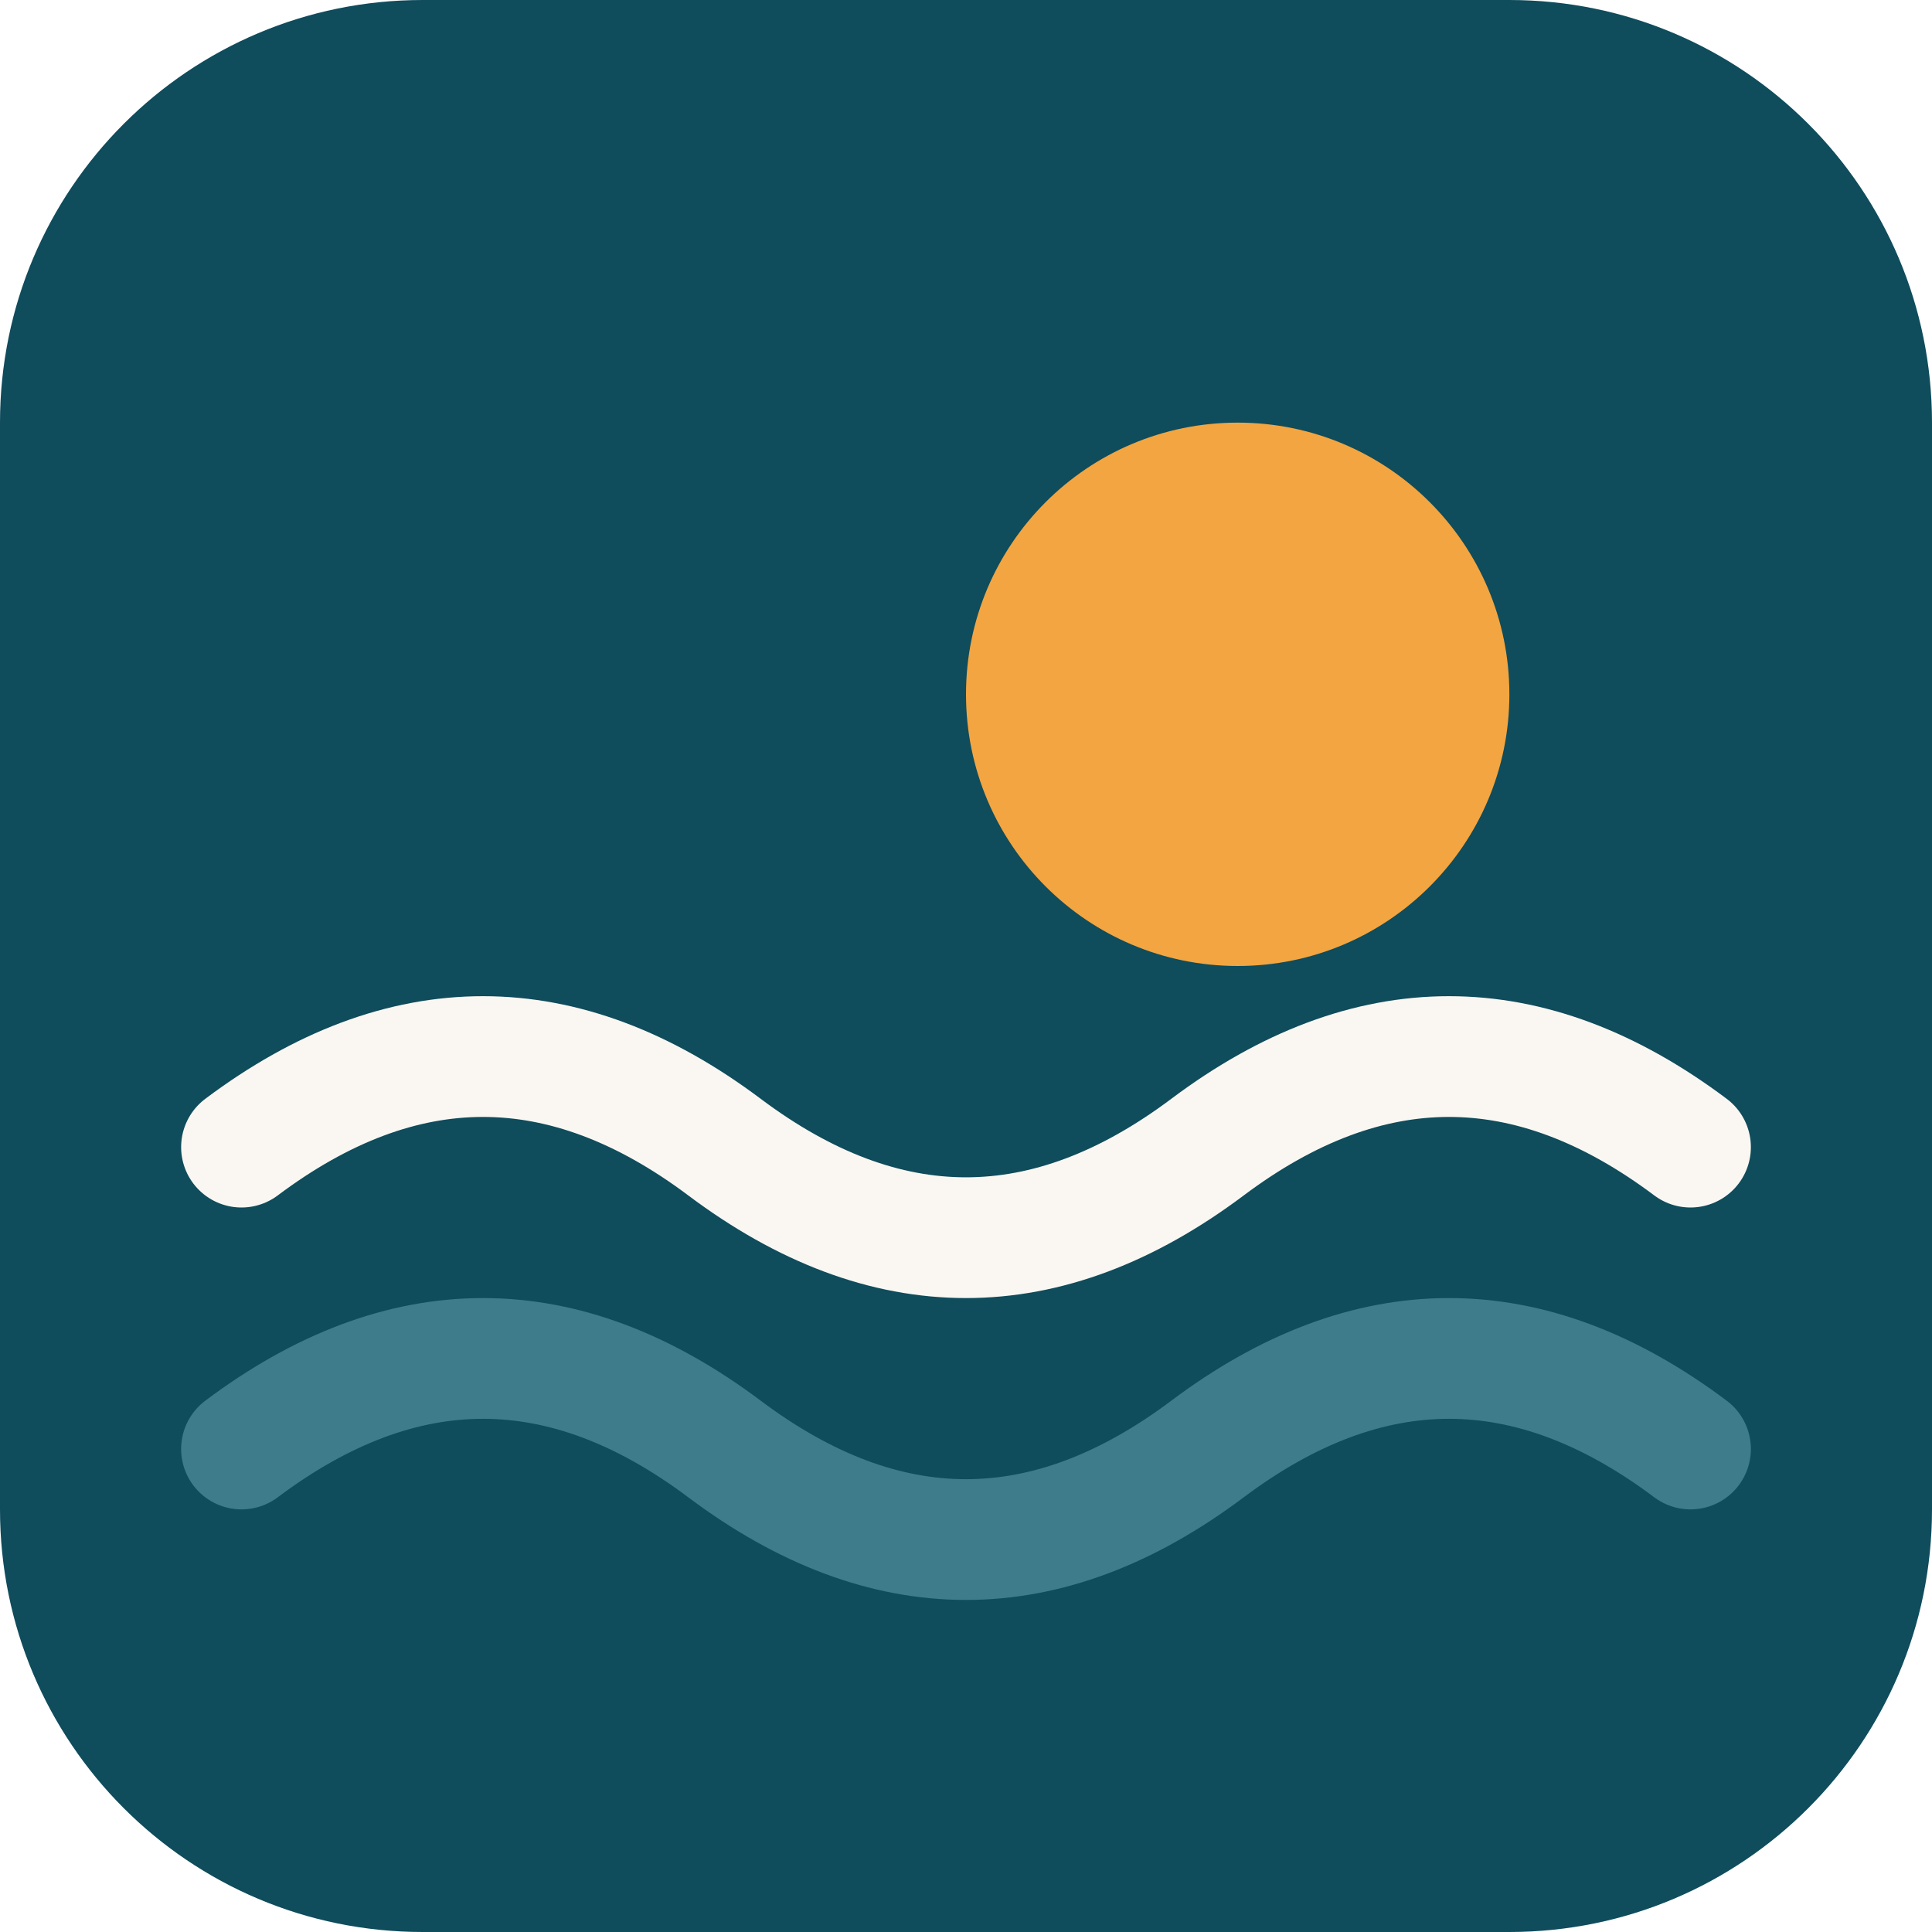
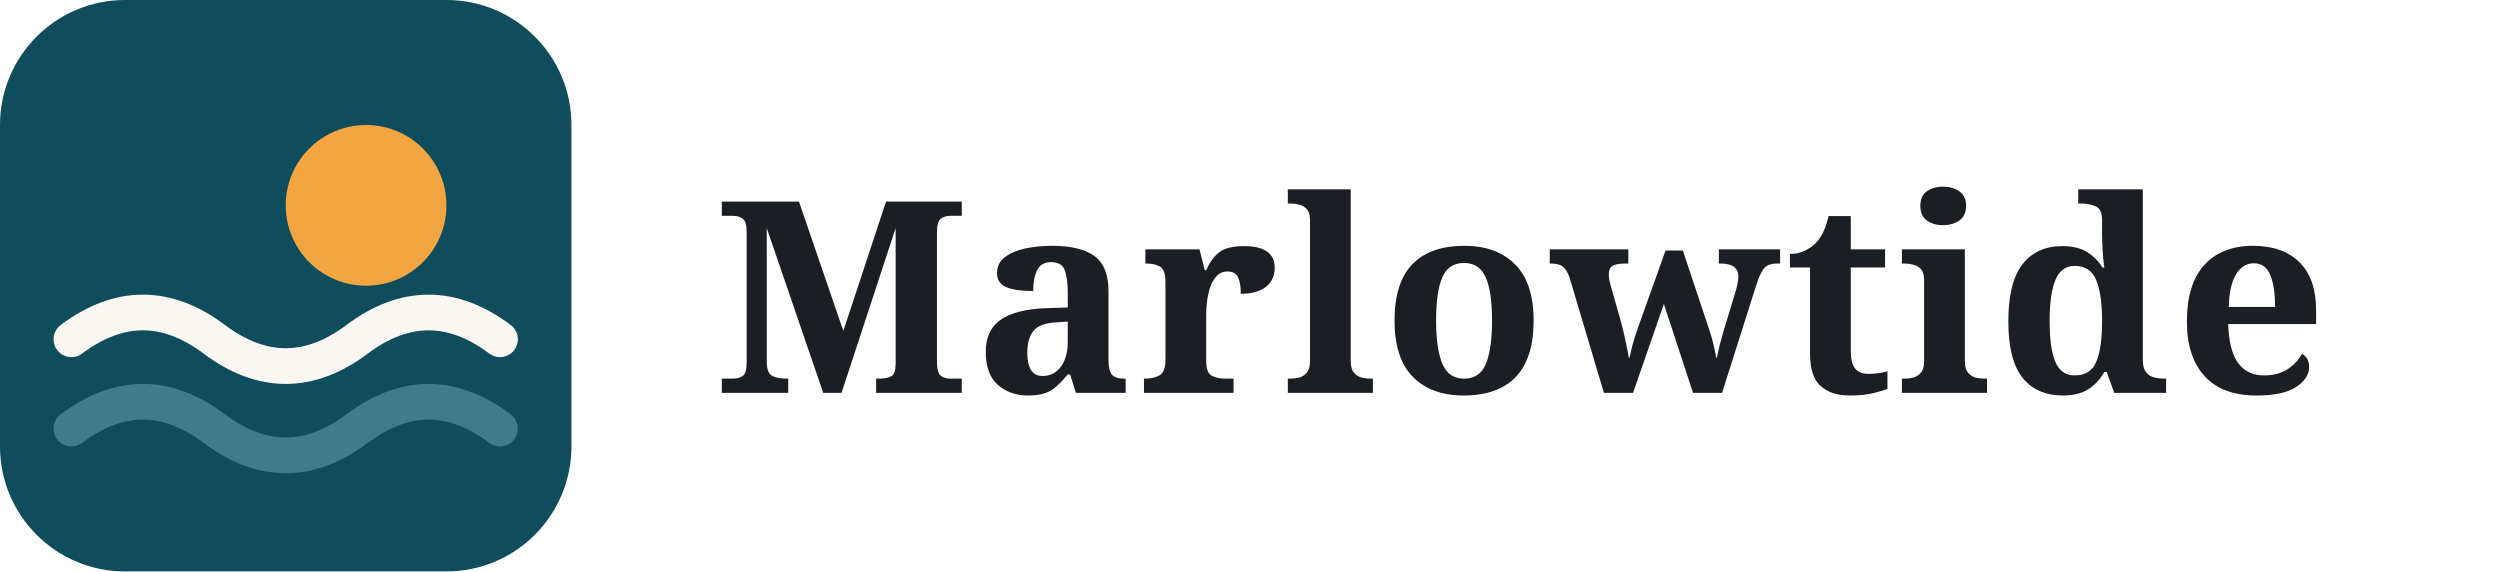
- <svg xmlns="http://www.w3.org/2000/svg" width="64" height="64" viewBox="0 0 64 64" role="img" aria-labelledby="title">
+ <svg xmlns="http://www.w3.org/2000/svg" width="280" height="64" viewBox="0 0 280 64" role="img" aria-labelledby="title">
  <rect width="64" height="64" rx="14" fill="#0F4C5C" />
  <circle cx="41" cy="23" r="9" fill="#F2A541" />
  <path d="M8 38 q8 -6 16 0 t16 0 t16 0" fill="none" stroke="#FAF7F2" stroke-width="4" stroke-linecap="round" />
  <path d="M8 48 q8 -6 16 0 t16 0 t16 0" fill="none" stroke="#3E7C8C" stroke-width="4" stroke-linecap="round" />
+   <text x="80" y="44" font-family="Fraunces, Georgia, serif" font-size="30" font-weight="700" fill="#1B1F23" letter-spacing="0.5">Marlowtide</text>
</svg>
